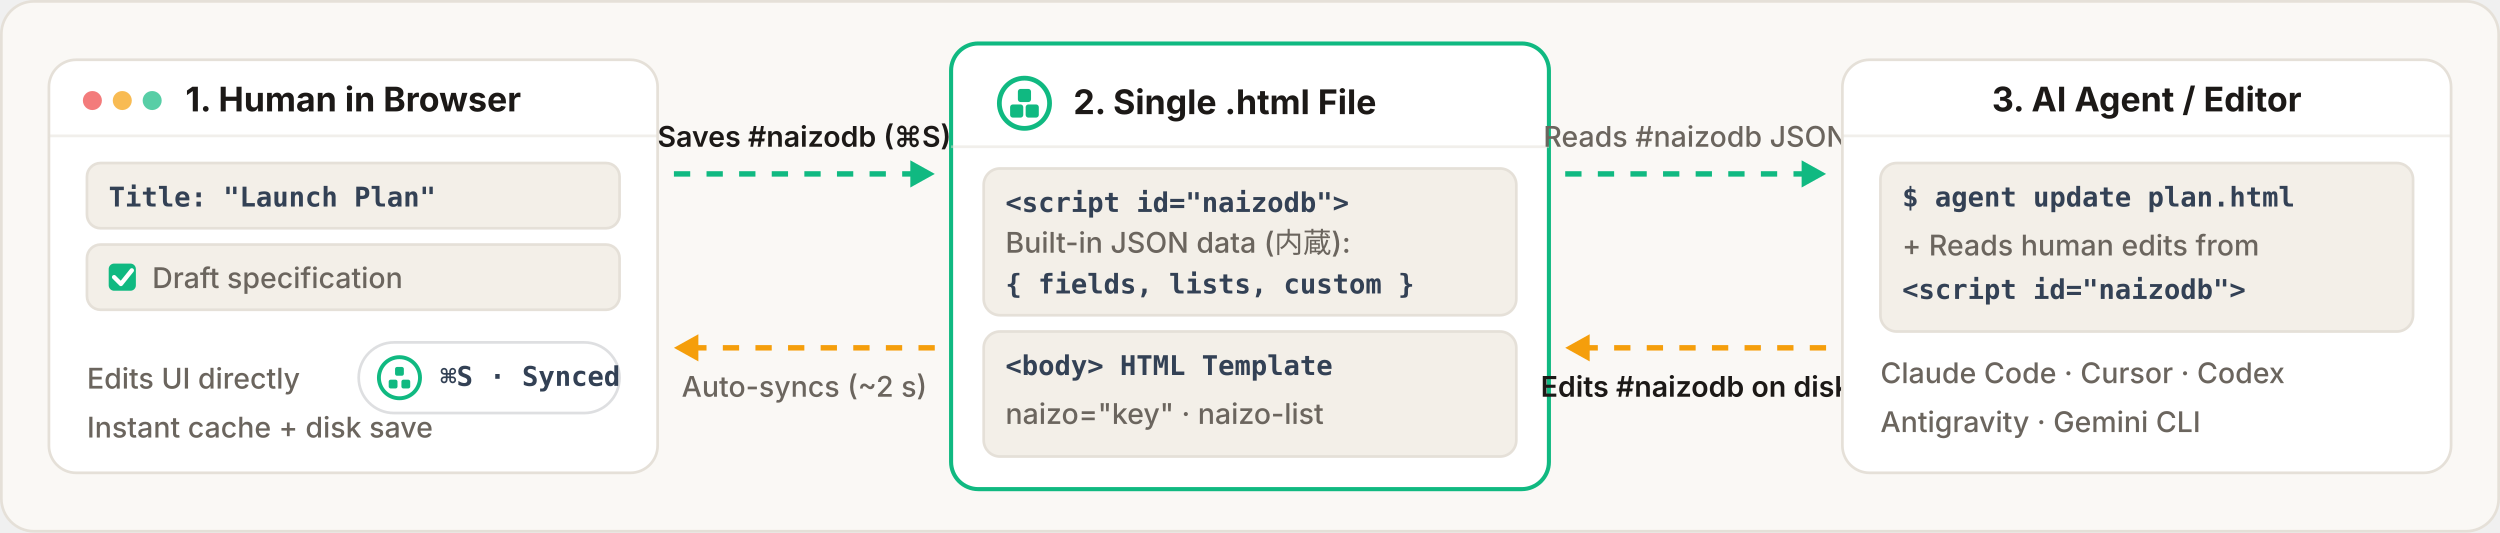
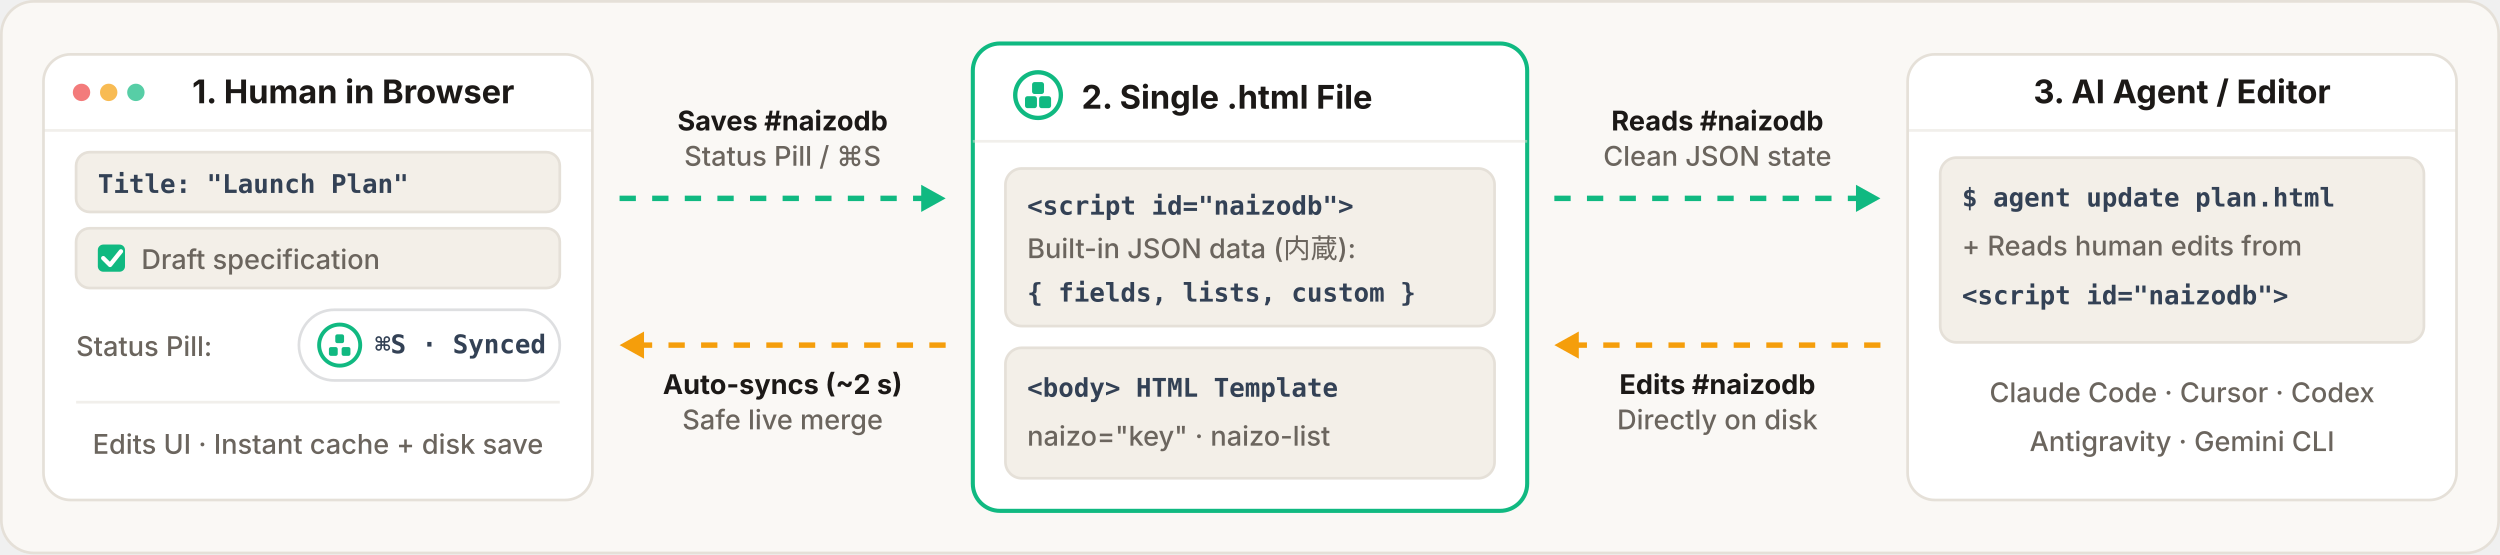
- <svg xmlns="http://www.w3.org/2000/svg" viewBox="0 0 920 196" width="920" height="196" role="img" aria-label="How a human in the browser and an AI agent on disk co-edit one single .html file via #naizodb">
+ <svg xmlns="http://www.w3.org/2000/svg" viewBox="0 0 920 204" role="img" aria-label="How a human in the browser and an AI agent on disk co-edit one single .html file via #naizodb">
  <style>
    .bg-panel {
      fill: #faf8f5;
      stroke: #e5e0d8;
      stroke-width: 1;
    }
    .card {
      fill: #ffffff;
      stroke: #e5e0d8;
      stroke-width: 1;
    }
    .card-accent {
      fill: #ffffff;
      stroke: #10b981;
      stroke-width: 1.5;
    }
    .sub-box {
      fill: #f3efe8;
      stroke: #e5e0d8;
      stroke-width: 1;
    }
    .title {
      font-family: -apple-system, BlinkMacSystemFont, 'Inter', 'Segoe UI', sans-serif;
-       font-size: 12.5px;
+       font-size: 12px;
      font-weight: 700;
      fill: #1c1917;
    }
    .sub {
      font-family: -apple-system, BlinkMacSystemFont, 'Inter', 'Segoe UI', sans-serif;
-       font-size: 10.5px;
+       font-size: 10px;
      font-weight: 500;
      fill: #6b655e;
    }
    .mono {
      font-family: ui-monospace, SFMono-Regular, Menlo, Monaco, Consolas, monospace;
-       font-size: 10px;
+       font-size: 9.5px;
      font-weight: 600;
      fill: #334155;
    }
    .flow-label {
      font-family: -apple-system, BlinkMacSystemFont, 'Inter', 'Segoe UI', sans-serif;
-       font-size: 10.5px;
-       font-weight: 600;
+       font-size: 10px;
+       font-weight: 700;
      fill: #1c1917;
    }
    .pill-mini {
      fill: #ffffff;
-       fill-opacity: 0.85;
+       fill-opacity: 0.9;
      stroke: #0f172a;
      stroke-opacity: 0.14;
      stroke-width: 1;
    }
    @media (prefers-color-scheme: dark) {
      .bg-panel {
        fill: #141311;
        stroke: #2e2c28;
      }
      .card {
        fill: #1c1917;
        stroke: #2e2c28;
      }
      .card-accent {
        fill: #1c1917;
        stroke: #10b981;
      }
      .sub-box {
        fill: #24211d;
        stroke: #36322d;
      }
      .title, .flow-label {
        fill: #e7e5e4;
      }
      .sub {
        fill: #a6a096;
      }
      .mono {
        fill: #cbd5e1;
      }
      .pill-mini {
        fill: #0f172a;
-         fill-opacity: 0.75;
+         fill-opacity: 0.8;
        stroke: #ffffff;
        stroke-opacity: 0.18;
      }
    }

    @keyframes flowDashForward {
      to { stroke-dashoffset: -24; }
    }
    @keyframes flowDashBack {
      to { stroke-dashoffset: 24; }
    }
    .flow-line-fwd {
      stroke-dasharray: 6 6;
      animation: flowDashForward 1.1s linear infinite;
    }
    .flow-line-back {
      stroke-dasharray: 6 6;
      animation: flowDashBack 1.1s linear infinite;
    }

    .ring { transform-origin: 50px 50px; }
    .c-top { transform-origin: 50px 37px; }
    .c-bl { transform-origin: 37px 63px; }
    .c-br { transform-origin: 63px 63px; }
    @keyframes naizoHeartTop {
      0%, 29%, 100% { transform: translate(0, 0) scale(1); }
      11.5% { transform: translate(0, -1.4px) scale(1.22); }
    }
    @keyframes naizoHeartBR {
      0%, 33.33%, 62.33%, 100% { transform: translate(0, 0) scale(1); }
      44.83% { transform: translate(1.1px, 1.1px) scale(1.22); }
    }
    @keyframes naizoHeartBL {
      0%, 66.67%, 95.67%, 100% { transform: translate(0, 0) scale(1); }
      78.17% { transform: translate(-1.1px, 1.1px) scale(1.22); }
    }
    @keyframes naizoRingBreath {
      0%, 6%, 33.33%, 39.33%, 66.67%, 72.67%, 100% { transform: scale(1); }
      18.5%, 51.83%, 85.17% { transform: scale(1.064); }
    }
    .anim-saving .ring { animation: naizoRingBreath 1.55s ease-out infinite; }
    .anim-saving .c-top { animation: naizoHeartTop 1.55s ease-in-out infinite; }
    .anim-saving .c-br { animation: naizoHeartBR 1.55s ease-in-out infinite; }
    .anim-saving .c-bl { animation: naizoHeartBL 1.55s ease-in-out infinite; }

    @media (prefers-reduced-motion: reduce) {
      .flow-line-fwd, .flow-line-back, .ring, .c-top, .c-bl, .c-br {
        animation: none !important;
      }
    }
  </style>
-   <rect class="bg-panel" x="0.5" y="0.5" width="919" height="195" rx="12" />
-   <g transform="translate(18, 22)">
-     <rect class="card" x="0" y="0" width="224" height="152" rx="10" />
-     <circle cx="16" cy="15" r="3.5" fill="#ef4444" fill-opacity="0.7" />
-     <circle cx="27" cy="15" r="3.5" fill="#f59e0b" fill-opacity="0.7" />
-     <circle cx="38" cy="15" r="3.5" fill="#10b981" fill-opacity="0.7" />
-     <text class="title" x="112" y="19" text-anchor="middle">1. Human in Browser</text>
-     <line x1="0" y1="28" x2="224" y2="28" stroke="#e5e0d8" stroke-opacity="0.5" />
-     <rect class="sub-box" x="14" y="38" width="196" height="24" rx="5" />
-     <text class="mono" x="22" y="54">Title: "Launch Plan"</text>
-     <rect class="sub-box" x="14" y="68" width="196" height="24" rx="5" />
-     <rect x="22" y="75" width="10" height="10" rx="2" fill="#10b981" />
-     <polyline points="24 80 26.5 82.5 30.5 77.5" fill="none" stroke="#ffffff" stroke-width="1.6" stroke-linecap="round" stroke-linejoin="round" />
-     <text class="sub" x="38" y="84">Draft specification</text>
-     <g transform="translate(114, 104)">
+   <rect class="bg-panel" x="0.5" y="0.5" width="919" height="203" rx="12" />
+   <g transform="translate(16, 20)">
+     <rect class="card" x="0" y="0" width="202" height="164" rx="10" />
+     <circle cx="14" cy="14" r="3.2" fill="#ef4444" fill-opacity="0.7" />
+     <circle cx="24" cy="14" r="3.2" fill="#f59e0b" fill-opacity="0.7" />
+     <circle cx="34" cy="14" r="3.2" fill="#10b981" fill-opacity="0.7" />
+     <text class="title" x="114" y="18" text-anchor="middle">1. Human in Browser</text>
+     <line x1="0" y1="28" x2="202" y2="28" stroke="#e5e0d8" stroke-opacity="0.5" />
+     <rect class="sub-box" x="12" y="36" width="178" height="22" rx="5" />
+     <text class="mono" x="20" y="51">Title: "Launch Plan"</text>
+     <rect class="sub-box" x="12" y="64" width="178" height="22" rx="5" />
+     <rect x="20" y="70" width="10" height="10" rx="2" fill="#10b981" />
+     <polyline points="22 75 24.5 77.5 28.5 72.5" fill="none" stroke="#ffffff" stroke-width="1.6" stroke-linecap="round" stroke-linejoin="round" />
+     <text class="sub" x="36" y="79">Draft specification</text>
+     <text class="sub" x="12" y="111">Status Pill:</text>
+     <g transform="translate(94, 94)">
      <rect class="pill-mini" x="0" y="0" width="96" height="26" rx="13" />
      <svg class="anim-saving" x="6" y="4" width="18" height="18" viewBox="0 0 100 100">
        <circle class="ring" cx="50" cy="50" r="42" fill="none" stroke="#10b981" stroke-width="8" />
        <rect class="c-top" x="41" y="28" width="18" height="18" rx="4" fill="#10b981" />
        <rect class="c-bl" x="28" y="54" width="18" height="18" rx="4" fill="#10b981" />
        <rect class="c-br" x="54" y="54" width="18" height="18" rx="4" fill="#10b981" />
      </svg>
-       <text class="mono" x="30" y="16" fill="#10b981">⌘S · Synced</text>
+       <text class="mono" x="28" y="16" fill="#10b981">⌘S · Synced</text>
    </g>
-     <text class="sub" x="14" y="121">Edits UI directly</text>
-     <text class="sub" x="14" y="139" fill="#10b981">Instant cache + disk save</text>
-   </g>
-   <g>
-     <text class="flow-label" x="296" y="54" text-anchor="middle" fill="#10b981">Saves #naizodb (⌘S)</text>
-     <line class="flow-line-fwd" x1="248" y1="64" x2="338" y2="64" stroke="#10b981" stroke-width="2" />
-     <polygon points="344,64 335,59 335,69" fill="#10b981" />
-     <line class="flow-line-back" x1="254" y1="128" x2="344" y2="128" stroke="#f59e0b" stroke-width="2" />
-     <polygon points="248,128 257,123 257,133" fill="#f59e0b" />
-     <text class="sub" x="296" y="146" text-anchor="middle">Auto-syncs (~2 s)</text>
-   </g>
-   <g transform="translate(350, 16)">
-     <rect class="card-accent" x="0" y="0" width="220" height="164" rx="10" />
-     <svg x="16" y="11" width="22" height="22" viewBox="0 0 100 100">
+     <line x1="12" y1="128" x2="190" y2="128" stroke="#e5e0d8" stroke-opacity="0.5" />
+     <text class="sub" x="101" y="147" text-anchor="middle" fill="#10b981">Edits UI · Instant cache + disk save</text>
+   </g>
+   <g transform="translate(358, 16)">
+     <rect class="card-accent" x="0" y="0" width="204" height="172" rx="10" />
+     <svg x="14" y="9" width="20" height="20" viewBox="0 0 100 100">
      <circle cx="50" cy="50" r="42" fill="none" stroke="#10b981" stroke-width="8" />
      <rect x="39" y="26" width="22" height="22" rx="4.5" fill="#10b981" />
      <rect x="26" y="52" width="22" height="22" rx="4.5" fill="#10b981" />
      <rect x="52" y="52" width="22" height="22" rx="4.5" fill="#10b981" />
    </svg>
-     <text class="title" x="45" y="26">2. Single .html File</text>
-     <line x1="0" y1="38" x2="220" y2="38" stroke="#e5e0d8" stroke-opacity="0.5" />
-     <rect class="sub-box" x="12" y="46" width="196" height="54" rx="6" />
-     <text class="mono" x="20" y="62" fill="#10b981">&lt;script id="naizodb"&gt;</text>
-     <text class="sub" x="20" y="77">Built-in JSON data (内蔵):</text>
-     <text class="mono" x="20" y="92">{ fields, lists, custom }</text>
-     <rect class="sub-box" x="12" y="106" width="196" height="46" rx="6" />
-     <text class="mono" x="20" y="122">&lt;body&gt; HTML Template</text>
-     <text class="sub" x="20" y="140">naizo="key" · naizo-list</text>
+     <text class="title" x="40" y="24">2. Single .html File</text>
+     <line x1="0" y1="36" x2="204" y2="36" stroke="#e5e0d8" stroke-opacity="0.5" />
+     <rect class="sub-box" x="12" y="46" width="180" height="58" rx="6" />
+     <text class="mono" x="20" y="63" fill="#10b981">&lt;script id="naizodb"&gt;</text>
+     <text class="sub" x="20" y="79">Built-in JSON data (内蔵):</text>
+     <text class="mono" x="20" y="95">{ fields, lists, custom }</text>
+     <rect class="sub-box" x="12" y="112" width="180" height="48" rx="6" />
+     <text class="mono" x="20" y="130">&lt;body&gt; HTML Template</text>
+     <text class="sub" x="20" y="148">naizo="key" · naizo-list</text>
+   </g>
+   <g transform="translate(702, 20)">
+     <rect class="card" x="0" y="0" width="202" height="164" rx="10" />
+     <text class="title" x="101" y="18" text-anchor="middle">3. AI Agent / Editor</text>
+     <line x1="0" y1="28" x2="202" y2="28" stroke="#e5e0d8" stroke-opacity="0.5" />
+     <rect class="sub-box" x="12" y="38" width="178" height="68" rx="6" />
+     <text class="mono" x="20" y="56">$ agent update plan.html</text>
+     <text class="sub" x="20" y="74">+ Reads human edits from</text>
+     <text class="mono" x="20" y="92">&lt;script id="naizodb"&gt;</text>
+     <text class="sub" x="101" y="128" text-anchor="middle">Claude Code · Cursor · Codex</text>
+     <text class="sub" x="101" y="146" text-anchor="middle">Antigravity · Gemini CLI</text>
  </g>
  <g>
-     <text class="sub" x="624" y="54" text-anchor="middle">Reads #naizodb JSON</text>
-     <line class="flow-line-fwd" x1="576" y1="64" x2="666" y2="64" stroke="#10b981" stroke-width="2" />
-     <polygon points="672,64 663,59 663,69" fill="#10b981" />
-     <line class="flow-line-back" x1="582" y1="128" x2="672" y2="128" stroke="#f59e0b" stroke-width="2" />
-     <polygon points="576,128 585,123 585,133" fill="#f59e0b" />
-     <text class="flow-label" x="624" y="146" text-anchor="middle" fill="#d97706">Edits #naizodb on disk</text>
-   </g>
-   <g transform="translate(678, 22)">
-     <rect class="card" x="0" y="0" width="224" height="152" rx="10" />
-     <text class="title" x="112" y="19" text-anchor="middle">3. AI Agent / Editor</text>
-     <line x1="0" y1="28" x2="224" y2="28" stroke="#e5e0d8" stroke-opacity="0.5" />
-     <rect class="sub-box" x="14" y="38" width="196" height="62" rx="6" />
-     <text class="mono" x="22" y="54">$ agent update plan.html</text>
-     <text class="sub" x="22" y="72">+ Reads human edits from</text>
-     <text class="mono" x="22" y="88">  &lt;script id="naizodb"&gt;</text>
-     <text class="sub" x="14" y="119">Claude Code · Cursor · Codex</text>
-     <text class="sub" x="14" y="137">Antigravity · Gemini CLI</text>
+     <text class="flow-label" x="288" y="48" text-anchor="middle" fill="#10b981">Saves #naizodb</text>
+     <text class="sub" x="288" y="61" text-anchor="middle">Status Pill / ⌘S</text>
+     <line class="flow-line-fwd" x1="228" y1="73" x2="342" y2="73" stroke="#10b981" stroke-width="2" />
+     <polygon points="348,73 339,68 339,78" fill="#10b981" />
+     <line class="flow-line-back" x1="234" y1="127" x2="348" y2="127" stroke="#f59e0b" stroke-width="2" />
+     <polygon points="228,127 237,122 237,132" fill="#f59e0b" />
+     <text class="flow-label" x="288" y="145" text-anchor="middle" fill="#d97706">Auto-syncs (~2 s)</text>
+     <text class="sub" x="288" y="158" text-anchor="middle">Safe live merge</text>
+   </g>
+   <g>
+     <text class="flow-label" x="632" y="48" text-anchor="middle" fill="#10b981">Reads #naizodb</text>
+     <text class="sub" x="632" y="61" text-anchor="middle">Clean JSON state</text>
+     <line class="flow-line-fwd" x1="572" y1="73" x2="686" y2="73" stroke="#10b981" stroke-width="2" />
+     <polygon points="692,73 683,68 683,78" fill="#10b981" />
+     <line class="flow-line-back" x1="578" y1="127" x2="692" y2="127" stroke="#f59e0b" stroke-width="2" />
+     <polygon points="572,127 581,122 581,132" fill="#f59e0b" />
+     <text class="flow-label" x="632" y="145" text-anchor="middle" fill="#d97706">Edits #naizodb</text>
+     <text class="sub" x="632" y="158" text-anchor="middle">Directly on disk</text>
  </g>
</svg>
